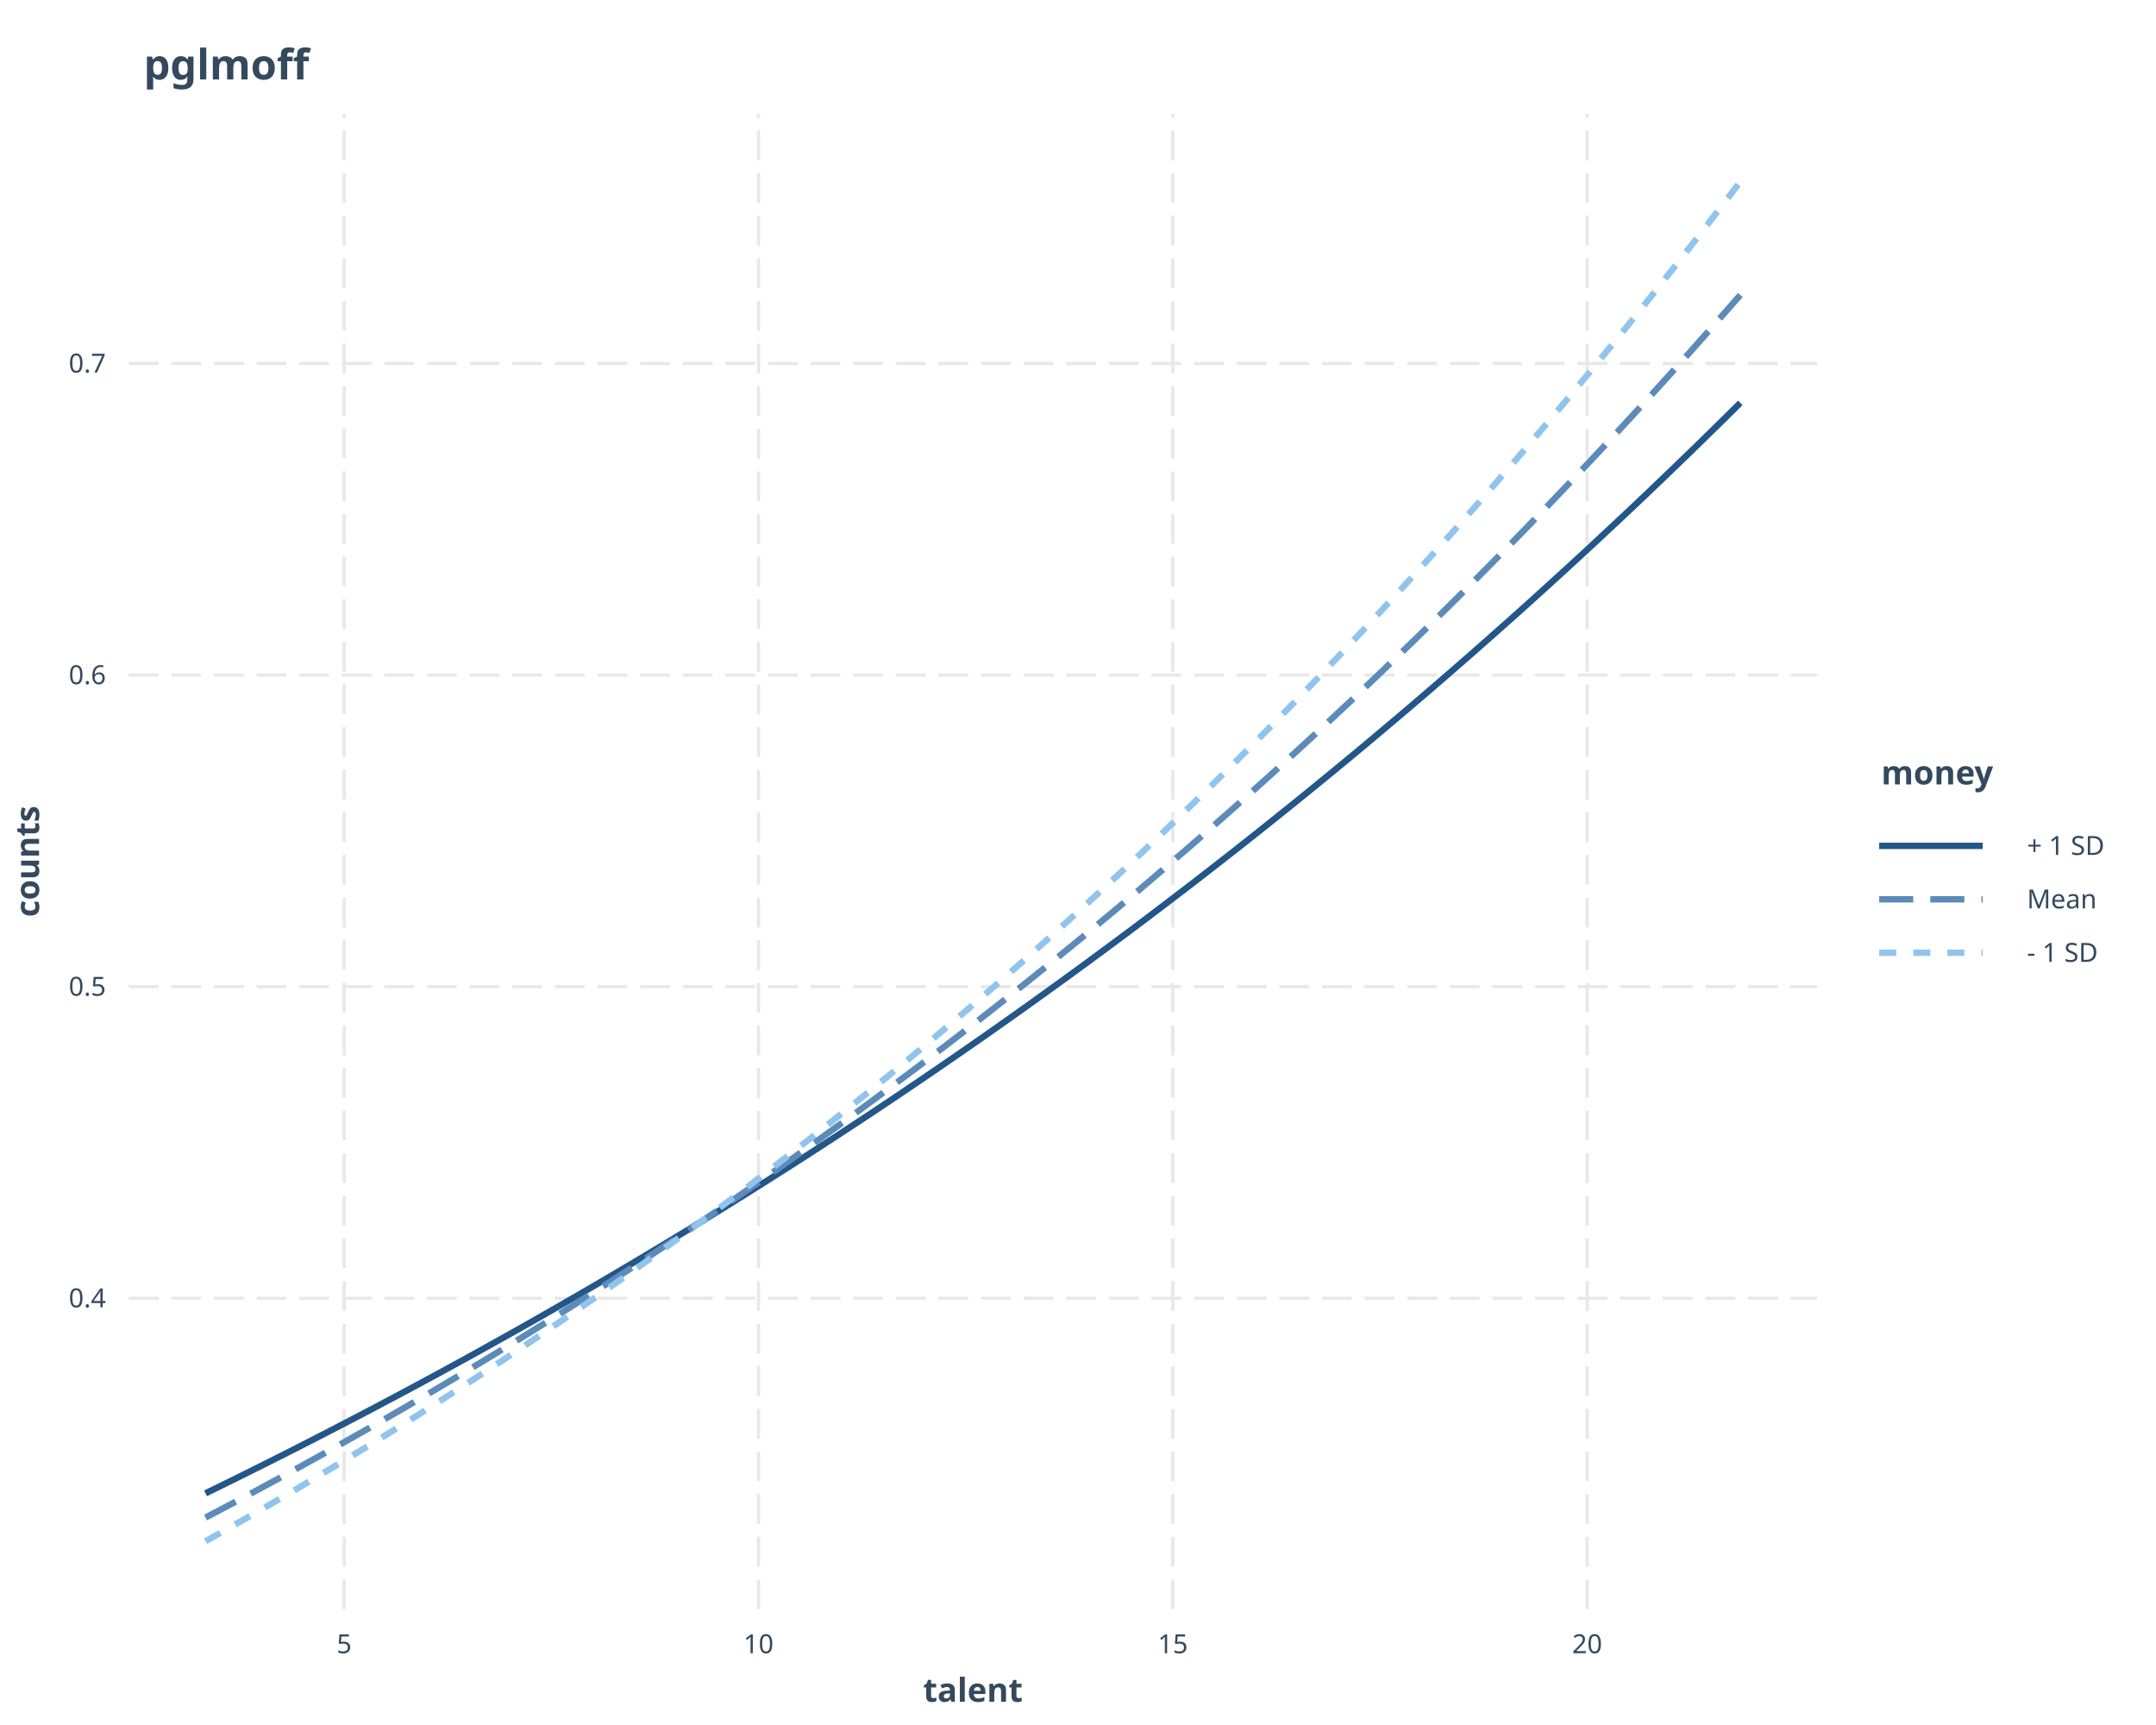
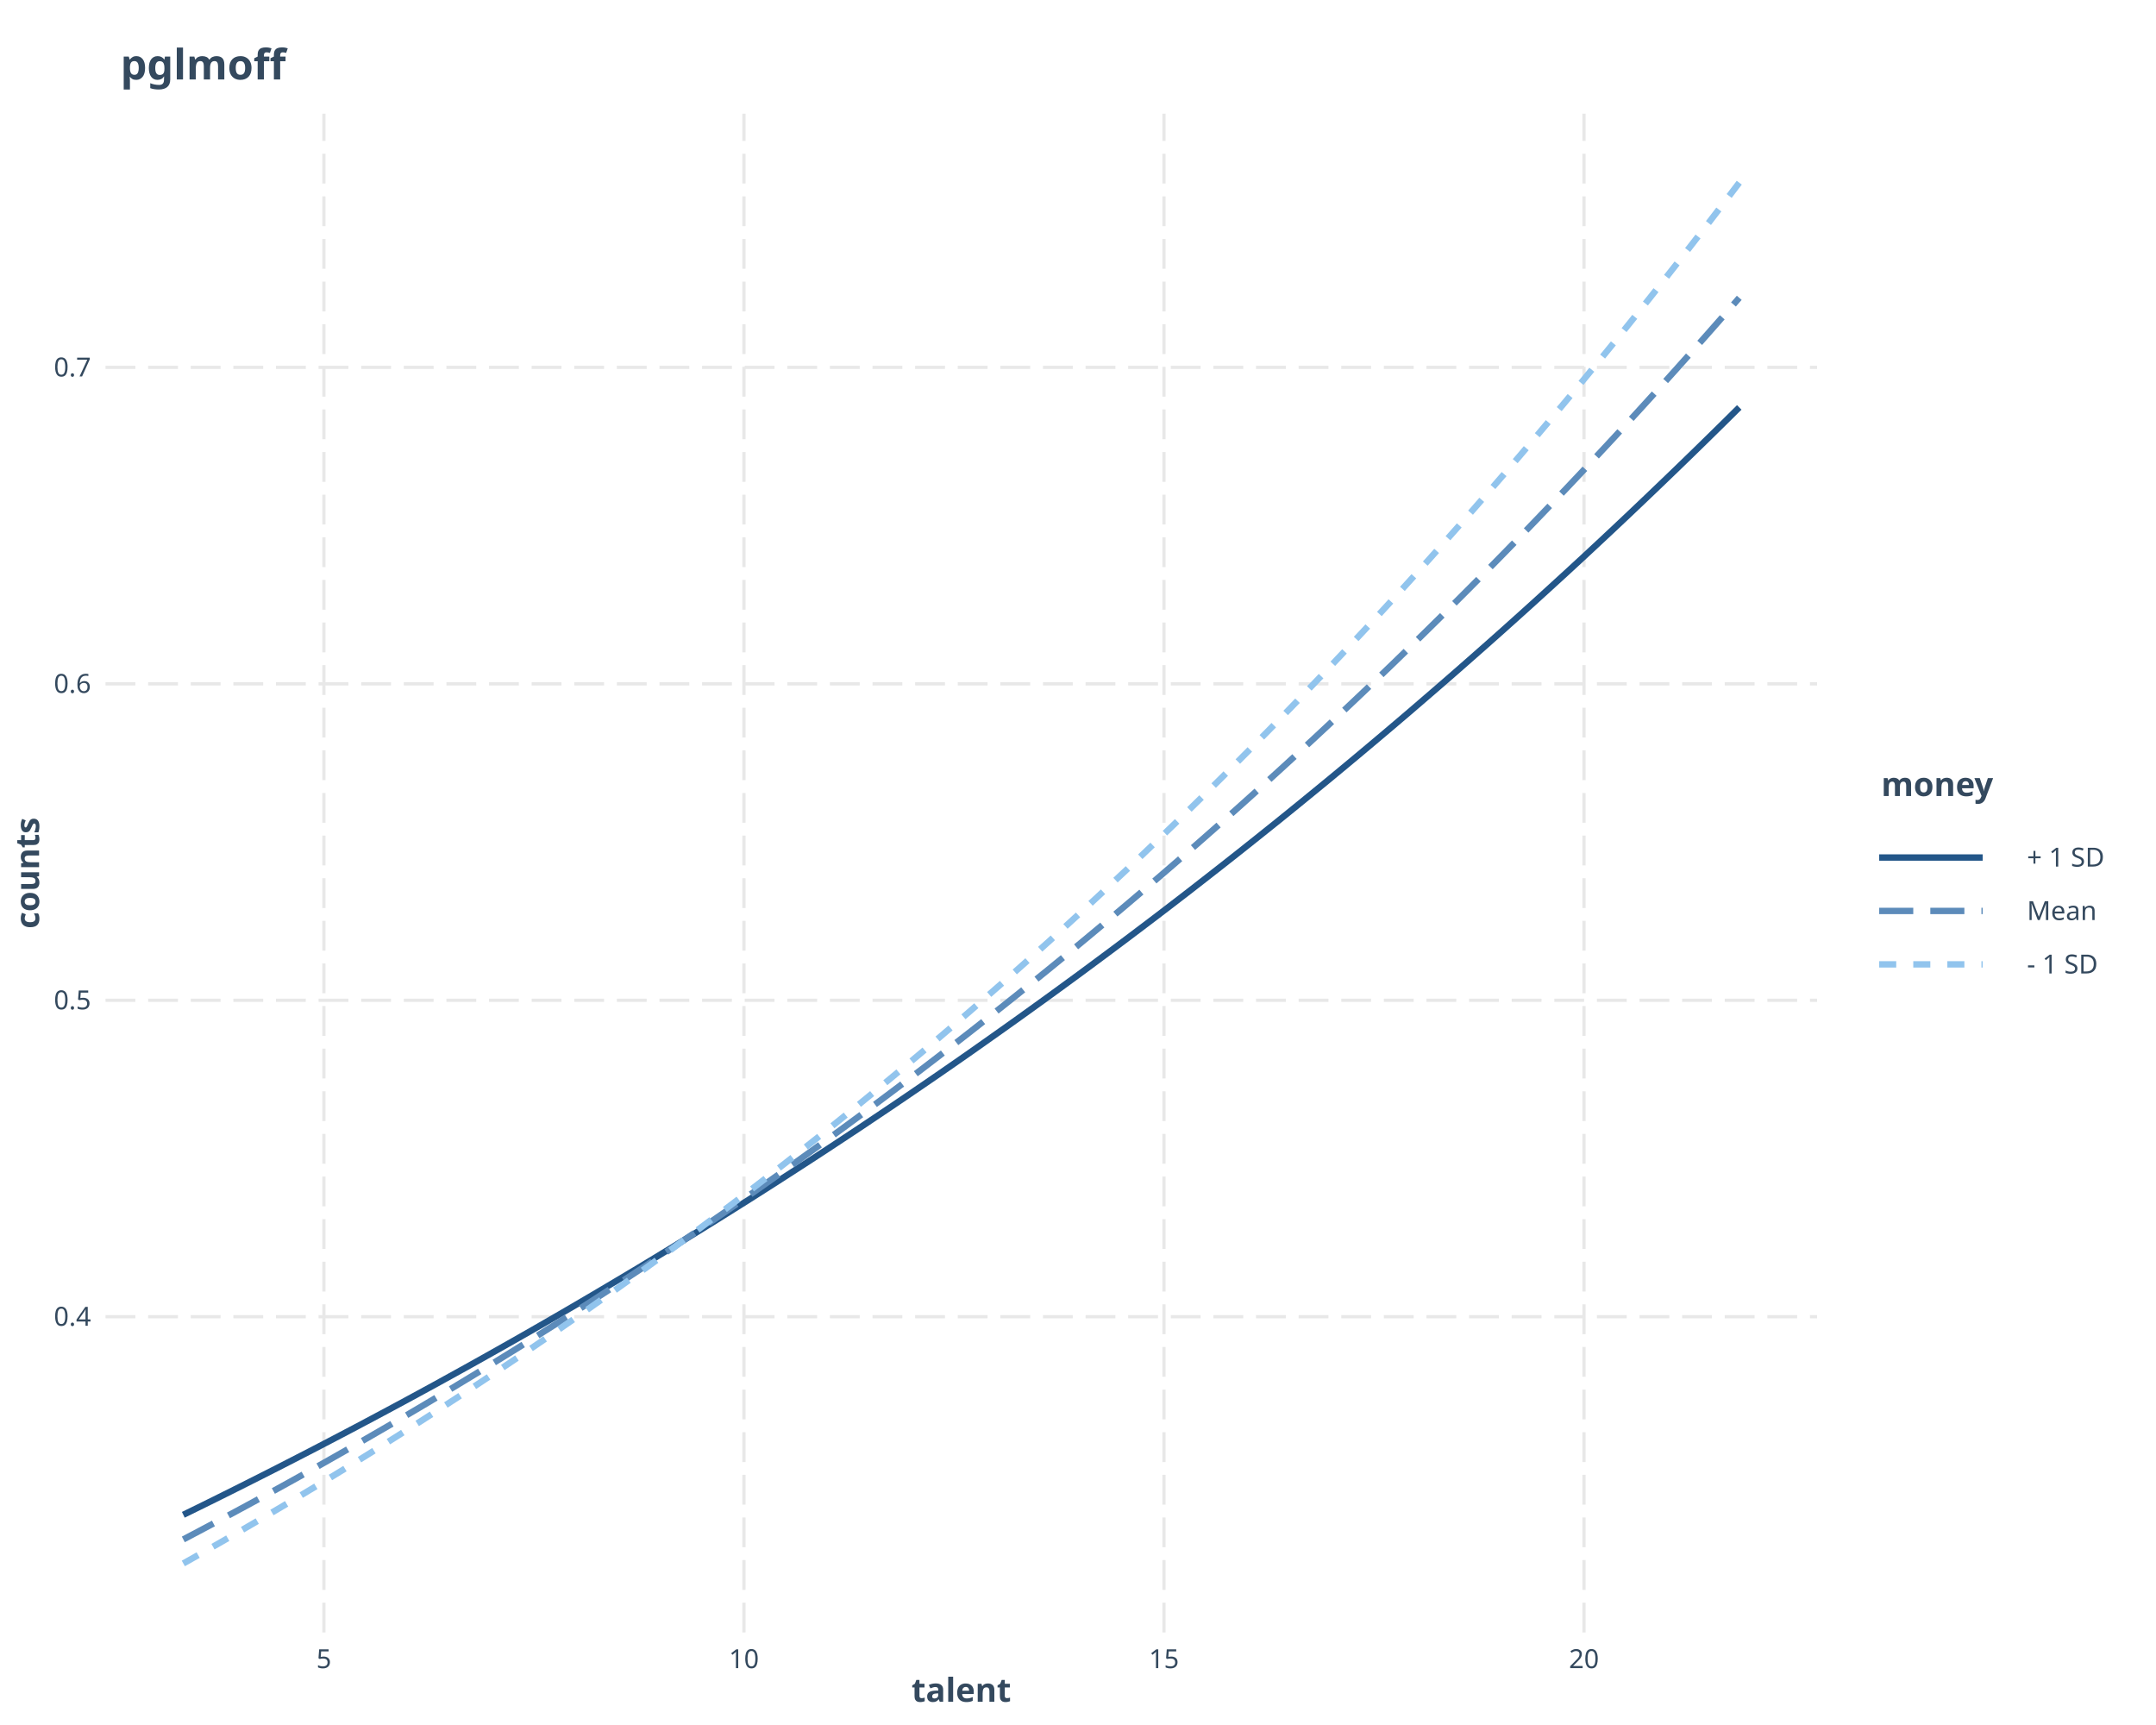
<svg xmlns="http://www.w3.org/2000/svg" class="svglite" data-engine-version="2.0" width="720.00pt" height="576.00pt" viewBox="0 0 720.00 576.00">
  <defs>
    <style type="text/css">
    .svglite line, .svglite polyline, .svglite polygon, .svglite path, .svglite rect, .svglite circle {
      fill: none;
      stroke: #000000;
      stroke-linecap: round;
      stroke-linejoin: round;
      stroke-miterlimit: 10.00;
    }
  </style>
  </defs>
  <rect width="100%" height="100%" style="stroke: none; fill: #FFFFFF;" />
  <defs>
    <clipPath id="cpMC4wMHw3MjAuMDB8MC4wMHw1NzYuMDA=">
      <rect x="0.00" y="0.00" width="720.00" height="576.00" />
    </clipPath>
  </defs>
  <g clip-path="url(#cpMC4wMHw3MjAuMDB8MC4wMHw1NzYuMDA=)">
    <rect x="0.00" y="0.00" width="720.00" height="576.00" style="stroke-width: 1.07; stroke: #FFFFFF; fill: #FFFFFF;" />
  </g>
  <defs>
-     <clipPath id="cpNDMuMDF8NjA2LjgxfDM3Ljk1fDUzNy4zNA==">
-       <rect x="43.01" y="37.95" width="563.80" height="499.40" />
+     <clipPath id="cpMzUuMjR8NjA2LjgxfDM3Ljk1fDU0NS4xMQ==">
+       <rect x="35.24" y="37.95" width="571.57" height="507.17" />
    </clipPath>
  </defs>
-   <g clip-path="url(#cpNDMuMDF8NjA2LjgxfDM3Ljk1fDUzNy4zNA==)">
-     <rect x="43.01" y="37.95" width="563.80" height="499.40" style="stroke-width: 0.00; stroke: #FFFFFF; fill: #FFFFFF;" />
-     <polyline points="43.01,433.51 606.81,433.51 " style="stroke-width: 1.07; stroke: #E8E8E8; stroke-dasharray: 9.96,4.27; stroke-linecap: butt;" />
-     <polyline points="43.01,329.46 606.81,329.46 " style="stroke-width: 1.07; stroke: #E8E8E8; stroke-dasharray: 9.96,4.27; stroke-linecap: butt;" />
-     <polyline points="43.01,225.42 606.81,225.42 " style="stroke-width: 1.07; stroke: #E8E8E8; stroke-dasharray: 9.96,4.27; stroke-linecap: butt;" />
-     <polyline points="43.01,121.37 606.81,121.37 " style="stroke-width: 1.07; stroke: #E8E8E8; stroke-dasharray: 9.96,4.27; stroke-linecap: butt;" />
-     <polyline points="114.94,537.34 114.94,37.95 " style="stroke-width: 1.07; stroke: #E8E8E8; stroke-dasharray: 9.96,4.27; stroke-linecap: butt;" />
-     <polyline points="253.31,537.34 253.31,37.95 " style="stroke-width: 1.07; stroke: #E8E8E8; stroke-dasharray: 9.96,4.27; stroke-linecap: butt;" />
-     <polyline points="391.67,537.34 391.67,37.95 " style="stroke-width: 1.07; stroke: #E8E8E8; stroke-dasharray: 9.96,4.27; stroke-linecap: butt;" />
-     <polyline points="530.04,537.34 530.04,37.95 " style="stroke-width: 1.07; stroke: #E8E8E8; stroke-dasharray: 9.96,4.27; stroke-linecap: butt;" />
-     <polyline points="68.64,498.64 73.81,496.11 78.99,493.56 84.17,490.99 89.34,488.40 94.52,485.80 99.70,483.17 104.88,480.53 110.05,477.86 115.23,475.18 120.41,472.48 125.59,469.76 130.76,467.02 135.94,464.26 141.12,461.48 146.29,458.68 151.47,455.86 156.65,453.02 161.83,450.15 167.00,447.27 172.18,444.37 177.36,441.45 182.53,438.50 187.71,435.53 192.89,432.55 198.07,429.54 203.24,426.51 208.42,423.45 213.60,420.38 218.77,417.28 223.95,414.16 229.13,411.02 234.31,407.86 239.48,404.67 244.66,401.46 249.84,398.23 255.02,394.97 260.19,391.69 265.37,388.39 270.55,385.06 275.72,381.71 280.90,378.33 286.08,374.93 291.26,371.51 296.43,368.06 301.61,364.58 306.79,361.08 311.96,357.56 317.14,354.01 322.32,350.43 327.50,346.83 332.67,343.20 337.85,339.55 343.03,335.87 348.20,332.16 353.38,328.43 358.56,324.67 363.74,320.88 368.91,317.07 374.09,313.23 379.27,309.36 384.45,305.46 389.62,301.53 394.80,297.58 399.98,293.60 405.15,289.59 410.33,285.55 415.51,281.48 420.69,277.38 425.86,273.25 431.04,269.09 436.22,264.90 441.39,260.68 446.57,256.44 451.75,252.16 456.93,247.85 462.10,243.50 467.28,239.13 472.46,234.73 477.63,230.29 482.81,225.82 487.99,221.32 493.17,216.79 498.34,212.22 503.52,207.63 508.70,203.00 513.87,198.33 519.05,193.63 524.23,188.90 529.41,184.13 534.58,179.33 539.76,174.50 544.94,169.63 550.12,164.72 555.29,159.78 560.47,154.80 565.65,149.79 570.82,144.74 576.00,139.66 581.18,134.53 " style="stroke-width: 2.13; stroke: #235689; stroke-linecap: butt;" />
-     <polyline points="68.64,506.73 73.81,504.01 78.99,501.26 84.17,498.49 89.34,495.70 94.52,492.88 99.70,490.04 104.88,487.18 110.05,484.30 115.23,481.40 120.41,478.47 125.59,475.52 130.76,472.54 135.94,469.54 141.12,466.52 146.29,463.47 151.47,460.40 156.65,457.31 161.83,454.19 167.00,451.04 172.18,447.87 177.36,444.68 182.53,441.46 187.71,438.21 192.89,434.94 198.07,431.64 203.24,428.32 208.42,424.97 213.60,421.59 218.77,418.19 223.95,414.76 229.13,411.30 234.31,407.81 239.48,404.30 244.66,400.76 249.84,397.19 255.02,393.59 260.19,389.96 265.37,386.31 270.55,382.62 275.72,378.91 280.90,375.17 286.08,371.39 291.26,367.59 296.43,363.76 301.61,359.89 306.79,356.00 311.96,352.07 317.14,348.12 322.32,344.13 327.50,340.11 332.67,336.06 337.85,331.97 343.03,327.86 348.20,323.71 353.38,319.52 358.56,315.31 363.74,311.06 368.91,306.78 374.09,302.46 379.27,298.11 384.45,293.72 389.62,289.30 394.80,284.85 399.98,280.36 405.15,275.83 410.33,271.27 415.51,266.67 420.69,262.03 425.86,257.36 431.04,252.65 436.22,247.90 441.39,243.12 446.57,238.29 451.75,233.43 456.93,228.53 462.10,223.59 467.28,218.61 472.46,213.60 477.63,208.54 482.81,203.44 487.99,198.30 493.17,193.12 498.34,187.90 503.52,182.64 508.70,177.34 513.87,171.99 519.05,166.60 524.23,161.17 529.41,155.70 534.58,150.18 539.76,144.62 544.94,139.01 550.12,133.36 555.29,127.66 560.47,121.92 565.65,116.14 570.82,110.30 576.00,104.42 581.18,98.50 " style="stroke-width: 2.13; stroke: #5C8BBA; stroke-dasharray: 11.38,5.69,11.38,5.69; stroke-linecap: butt;" />
-     <polyline points="68.64,514.64 73.81,511.73 78.99,508.79 84.17,505.83 89.34,502.84 94.52,499.83 99.70,496.79 104.88,493.72 110.05,490.63 115.23,487.51 120.41,484.36 125.59,481.19 130.76,477.99 135.94,474.76 141.12,471.50 146.29,468.21 151.47,464.90 156.65,461.55 161.83,458.18 167.00,454.78 172.18,451.35 177.36,447.89 182.53,444.39 187.71,440.87 192.89,437.32 198.07,433.74 203.24,430.12 208.42,426.48 213.60,422.80 218.77,419.09 223.95,415.35 229.13,411.57 234.31,407.77 239.48,403.93 244.66,400.05 249.84,396.15 255.02,392.20 260.19,388.23 265.37,384.22 270.55,380.17 275.72,376.09 280.90,371.98 286.08,367.83 291.26,363.64 296.43,359.42 301.61,355.16 306.79,350.86 311.96,346.53 317.14,342.15 322.32,337.74 327.50,333.29 332.67,328.81 337.85,324.28 343.03,319.72 348.20,315.11 353.38,310.46 358.56,305.78 363.74,301.05 368.91,296.29 374.09,291.48 379.27,286.63 384.45,281.73 389.62,276.80 394.80,271.82 399.98,266.80 405.15,261.73 410.33,256.62 415.51,251.47 420.69,246.27 425.86,241.03 431.04,235.74 436.22,230.40 441.39,225.02 446.57,219.60 451.75,214.12 456.93,208.60 462.10,203.03 467.28,197.41 472.46,191.74 477.63,186.02 482.81,180.26 487.99,174.44 493.17,168.57 498.34,162.65 503.52,156.68 508.70,150.66 513.87,144.59 519.05,138.46 524.23,132.28 529.41,126.04 534.58,119.76 539.76,113.41 544.94,107.02 550.12,100.56 555.29,94.05 560.47,87.49 565.65,80.86 570.82,74.18 576.00,67.44 581.18,60.65 " style="stroke-width: 2.13; stroke: #91C4ED; stroke-dasharray: 5.69,5.69,5.69,5.69; stroke-linecap: butt;" />
+   <g clip-path="url(#cpMzUuMjR8NjA2LjgxfDM3Ljk1fDU0NS4xMQ==)">
+     <rect x="35.24" y="37.95" width="571.57" height="507.17" style="stroke-width: 0.00; stroke: #FFFFFF; fill: #FFFFFF;" />
+     <polyline points="35.24,439.66 606.81,439.66 " style="stroke-width: 1.07; stroke: #E8E8E8; stroke-dasharray: 9.96,4.27; stroke-linecap: butt;" />
+     <polyline points="35.24,334.00 606.81,334.00 " style="stroke-width: 1.07; stroke: #E8E8E8; stroke-dasharray: 9.96,4.27; stroke-linecap: butt;" />
+     <polyline points="35.24,228.34 606.81,228.34 " style="stroke-width: 1.07; stroke: #E8E8E8; stroke-dasharray: 9.96,4.27; stroke-linecap: butt;" />
+     <polyline points="35.24,122.67 606.81,122.67 " style="stroke-width: 1.07; stroke: #E8E8E8; stroke-dasharray: 9.96,4.27; stroke-linecap: butt;" />
+     <polyline points="108.17,545.11 108.17,37.95 " style="stroke-width: 1.07; stroke: #E8E8E8; stroke-dasharray: 9.96,4.27; stroke-linecap: butt;" />
+     <polyline points="248.44,545.11 248.44,37.95 " style="stroke-width: 1.07; stroke: #E8E8E8; stroke-dasharray: 9.96,4.27; stroke-linecap: butt;" />
+     <polyline points="388.71,545.11 388.71,37.95 " style="stroke-width: 1.07; stroke: #E8E8E8; stroke-dasharray: 9.96,4.27; stroke-linecap: butt;" />
+     <polyline points="528.98,545.11 528.98,37.95 " style="stroke-width: 1.07; stroke: #E8E8E8; stroke-dasharray: 9.96,4.27; stroke-linecap: butt;" />
+     <polyline points="61.22,505.81 66.47,503.24 71.72,500.65 76.96,498.04 82.21,495.41 87.46,492.76 92.71,490.10 97.96,487.41 103.21,484.71 108.46,481.98 113.70,479.24 118.95,476.48 124.20,473.69 129.45,470.89 134.70,468.07 139.95,465.22 145.20,462.36 150.44,459.47 155.69,456.57 160.94,453.64 166.19,450.69 171.44,447.72 176.69,444.73 181.94,441.72 187.18,438.69 192.43,435.63 197.68,432.55 202.93,429.45 208.18,426.33 213.43,423.19 218.68,420.02 223.92,416.83 229.17,413.61 234.42,410.38 239.67,407.12 244.92,403.83 250.17,400.53 255.42,397.19 260.66,393.84 265.91,390.46 271.16,387.06 276.41,383.63 281.66,380.17 286.91,376.70 292.15,373.19 297.40,369.67 302.65,366.11 307.90,362.53 313.15,358.93 318.40,355.30 323.65,351.64 328.89,347.95 334.14,344.24 339.39,340.51 344.64,336.74 349.89,332.95 355.14,329.13 360.39,325.29 365.63,321.41 370.88,317.51 376.13,313.58 381.38,309.62 386.63,305.64 391.88,301.62 397.13,297.58 402.37,293.50 407.62,289.40 412.87,285.27 418.12,281.10 423.37,276.91 428.62,272.69 433.87,268.43 439.11,264.15 444.36,259.84 449.61,255.49 454.86,251.11 460.11,246.70 465.36,242.26 470.61,237.79 475.85,233.28 481.10,228.75 486.35,224.18 491.60,219.57 496.85,214.94 502.10,210.27 507.35,205.56 512.59,200.83 517.84,196.05 523.09,191.25 528.34,186.41 533.59,181.53 538.84,176.62 544.09,171.67 549.33,166.69 554.58,161.67 559.83,156.62 565.08,151.53 570.33,146.40 575.58,141.24 580.83,136.04 " style="stroke-width: 2.13; stroke: #235689; stroke-linecap: butt;" />
+     <polyline points="61.22,514.03 66.47,511.26 71.72,508.47 76.96,505.65 82.21,502.82 87.46,499.96 92.71,497.08 97.96,494.18 103.21,491.25 108.46,488.30 113.70,485.32 118.95,482.33 124.20,479.30 129.45,476.26 134.70,473.19 139.95,470.10 145.20,466.98 150.44,463.83 155.69,460.66 160.94,457.47 166.19,454.25 171.44,451.01 176.69,447.74 181.94,444.44 187.18,441.12 192.43,437.77 197.68,434.39 202.93,430.99 208.18,427.56 213.43,424.10 218.68,420.62 223.92,417.11 229.17,413.57 234.42,410.00 239.67,406.40 244.92,402.78 250.17,399.12 255.42,395.44 260.66,391.73 265.91,387.99 271.16,384.21 276.41,380.41 281.66,376.58 286.91,372.72 292.15,368.83 297.40,364.90 302.65,360.95 307.90,356.96 313.15,352.94 318.40,348.89 323.65,344.81 328.89,340.69 334.14,336.55 339.39,332.37 344.64,328.15 349.89,323.91 355.14,319.62 360.39,315.31 365.63,310.96 370.88,306.58 376.13,302.16 381.38,297.70 386.63,293.21 391.88,288.69 397.13,284.13 402.37,279.53 407.62,274.90 412.87,270.23 418.12,265.52 423.37,260.77 428.62,255.99 433.87,251.17 439.11,246.31 444.36,241.41 449.61,236.47 454.86,231.50 460.11,226.48 465.36,221.43 470.61,216.33 475.85,211.19 481.10,206.02 486.35,200.80 491.60,195.54 496.85,190.24 502.10,184.89 507.35,179.51 512.59,174.08 517.84,168.60 523.09,163.09 528.34,157.53 533.59,151.92 538.84,146.28 544.09,140.58 549.33,134.84 554.58,129.06 559.83,123.23 565.08,117.35 570.33,111.43 575.58,105.46 580.83,99.44 " style="stroke-width: 2.13; stroke: #5C8BBA; stroke-dasharray: 11.38,5.69,11.38,5.69; stroke-linecap: butt;" />
+     <polyline points="61.22,522.06 66.47,519.10 71.72,516.12 76.96,513.11 82.21,510.08 87.46,507.02 92.71,503.93 97.96,500.82 103.21,497.67 108.46,494.51 113.70,491.31 118.95,488.09 124.20,484.83 129.45,481.55 134.70,478.24 139.95,474.91 145.20,471.54 150.44,468.14 155.69,464.72 160.94,461.26 166.19,457.78 171.44,454.26 176.69,450.72 181.94,447.14 187.18,443.53 192.43,439.90 197.68,436.22 202.93,432.52 208.18,428.79 213.43,425.02 218.68,421.22 223.92,417.39 229.17,413.52 234.42,409.62 239.67,405.69 244.92,401.72 250.17,397.72 255.42,393.68 260.66,389.61 265.91,385.50 271.16,381.36 276.41,377.18 281.66,372.96 286.91,368.71 292.15,364.42 297.40,360.09 302.65,355.73 307.90,351.33 313.15,346.89 318.40,342.41 323.65,337.89 328.89,333.33 334.14,328.74 339.39,324.10 344.64,319.42 349.89,314.71 355.14,309.95 360.39,305.15 365.63,300.31 370.88,295.42 376.13,290.50 381.38,285.53 386.63,280.51 391.88,275.46 397.13,270.36 402.37,265.22 407.62,260.03 412.87,254.79 418.12,249.51 423.37,244.19 428.62,238.82 433.87,233.40 439.11,227.93 444.36,222.42 449.61,216.86 454.86,211.25 460.11,205.60 465.36,199.89 470.61,194.13 475.85,188.33 481.10,182.47 486.35,176.56 491.60,170.60 496.85,164.59 502.10,158.53 507.35,152.41 512.59,146.24 517.84,140.02 523.09,133.75 528.34,127.41 533.59,121.03 538.84,114.59 544.09,108.09 549.33,101.54 554.58,94.93 559.83,88.26 565.08,81.53 570.33,74.75 575.58,67.90 580.83,61.00 " style="stroke-width: 2.13; stroke: #91C4ED; stroke-dasharray: 5.69,5.69,5.69,5.69; stroke-linecap: butt;" />
  </g>
  <g clip-path="url(#cpMC4wMHw3MjAuMDB8MC4wMHw1NzYuMDA=)">
-     <text x="29.17" y="436.54" text-anchor="middle" style="font-size: 8.80px; fill: #34495E; font-family: sans;" textLength="12.23px" lengthAdjust="spacingAndGlyphs">0.4</text>
-     <text x="29.17" y="332.49" text-anchor="middle" style="font-size: 8.80px; fill: #34495E; font-family: sans;" textLength="12.23px" lengthAdjust="spacingAndGlyphs">0.5</text>
-     <text x="29.17" y="228.45" text-anchor="middle" style="font-size: 8.80px; fill: #34495E; font-family: sans;" textLength="12.23px" lengthAdjust="spacingAndGlyphs">0.6</text>
-     <text x="29.17" y="124.40" text-anchor="middle" style="font-size: 8.80px; fill: #34495E; font-family: sans;" textLength="12.23px" lengthAdjust="spacingAndGlyphs">0.7</text>
-     <text x="114.94" y="552.03" text-anchor="middle" style="font-size: 8.80px; fill: #34495E; font-family: sans;" textLength="4.89px" lengthAdjust="spacingAndGlyphs">5</text>
-     <text x="253.31" y="552.03" text-anchor="middle" style="font-size: 8.80px; fill: #34495E; font-family: sans;" textLength="9.79px" lengthAdjust="spacingAndGlyphs">10</text>
-     <text x="391.67" y="552.03" text-anchor="middle" style="font-size: 8.80px; fill: #34495E; font-family: sans;" textLength="9.79px" lengthAdjust="spacingAndGlyphs">15</text>
-     <text x="530.04" y="552.03" text-anchor="middle" style="font-size: 8.80px; fill: #34495E; font-family: sans;" textLength="9.79px" lengthAdjust="spacingAndGlyphs">20</text>
-     <text x="324.91" y="568.24" text-anchor="middle" style="font-size: 11.00px; font-weight: bold; fill: #34495E; font-family: sans;" textLength="26.91px" lengthAdjust="spacingAndGlyphs">talent</text>
-     <text transform="translate(13.05,287.64) rotate(-90)" text-anchor="middle" style="font-size: 11.00px; font-weight: bold; fill: #34495E; font-family: sans;" textLength="32.42px" lengthAdjust="spacingAndGlyphs">counts</text>
-     <text x="628.23" y="261.92" style="font-size: 11.00px; font-weight: bold; fill: #34495E; font-family: sans;" textLength="33.03px" lengthAdjust="spacingAndGlyphs">money</text>
-     <rect x="623.24" y="273.52" width="43.20" height="17.85" style="stroke-width: 0.00; stroke: #FFFFFF; fill: #FFFFFF;" />
-     <line x1="627.56" y1="282.45" x2="662.12" y2="282.45" style="stroke-width: 2.13; stroke: #235689; stroke-linecap: butt;" />
-     <rect x="623.24" y="291.37" width="43.20" height="17.85" style="stroke-width: 0.00; stroke: #FFFFFF; fill: #FFFFFF;" />
-     <line x1="627.56" y1="300.29" x2="662.12" y2="300.29" style="stroke-width: 2.13; stroke: #5C8BBA; stroke-dasharray: 11.38,5.69,11.38,5.69; stroke-linecap: butt;" />
-     <rect x="623.24" y="309.21" width="43.20" height="17.85" style="stroke-width: 0.00; stroke: #FFFFFF; fill: #FFFFFF;" />
-     <line x1="627.56" y1="318.14" x2="662.12" y2="318.14" style="stroke-width: 2.13; stroke: #91C4ED; stroke-dasharray: 5.69,5.69,5.69,5.69; stroke-linecap: butt;" />
-     <text x="676.90" y="285.47" style="font-size: 8.80px; fill: #34495E; font-family: sans;" textLength="27.16px" lengthAdjust="spacingAndGlyphs">+ 1 SD</text>
-     <text x="676.90" y="303.32" style="font-size: 8.80px; fill: #34495E; font-family: sans;" textLength="22.02px" lengthAdjust="spacingAndGlyphs">Mean</text>
-     <text x="676.90" y="321.17" style="font-size: 8.80px; fill: #34495E; font-family: sans;" textLength="24.94px" lengthAdjust="spacingAndGlyphs">- 1 SD</text>
-     <text x="47.99" y="26.53" style="font-size: 14.00px; font-weight: bold; fill: #34495E; font-family: sans;" textLength="45.91px" lengthAdjust="spacingAndGlyphs">pglmoff</text>
+     <text x="24.19" y="442.69" text-anchor="middle" style="font-size: 8.80px; fill: #34495E; font-family: sans;" textLength="12.23px" lengthAdjust="spacingAndGlyphs">0.4</text>
+     <text x="24.19" y="337.03" text-anchor="middle" style="font-size: 8.80px; fill: #34495E; font-family: sans;" textLength="12.23px" lengthAdjust="spacingAndGlyphs">0.5</text>
+     <text x="24.19" y="231.36" text-anchor="middle" style="font-size: 8.80px; fill: #34495E; font-family: sans;" textLength="12.23px" lengthAdjust="spacingAndGlyphs">0.6</text>
+     <text x="24.19" y="125.70" text-anchor="middle" style="font-size: 8.80px; fill: #34495E; font-family: sans;" textLength="12.23px" lengthAdjust="spacingAndGlyphs">0.7</text>
+     <text x="108.17" y="557.01" text-anchor="middle" style="font-size: 8.80px; fill: #34495E; font-family: sans;" textLength="4.89px" lengthAdjust="spacingAndGlyphs">5</text>
+     <text x="248.44" y="557.01" text-anchor="middle" style="font-size: 8.80px; fill: #34495E; font-family: sans;" textLength="9.79px" lengthAdjust="spacingAndGlyphs">10</text>
+     <text x="388.71" y="557.01" text-anchor="middle" style="font-size: 8.80px; fill: #34495E; font-family: sans;" textLength="9.79px" lengthAdjust="spacingAndGlyphs">15</text>
+     <text x="528.98" y="557.01" text-anchor="middle" style="font-size: 8.80px; fill: #34495E; font-family: sans;" textLength="9.79px" lengthAdjust="spacingAndGlyphs">20</text>
+     <text x="321.02" y="568.24" text-anchor="middle" style="font-size: 11.00px; font-weight: bold; fill: #34495E; font-family: sans;" textLength="26.91px" lengthAdjust="spacingAndGlyphs">talent</text>
+     <text transform="translate(13.05,291.53) rotate(-90)" text-anchor="middle" style="font-size: 11.00px; font-weight: bold; fill: #34495E; font-family: sans;" textLength="32.42px" lengthAdjust="spacingAndGlyphs">counts</text>
+     <text x="628.23" y="265.81" style="font-size: 11.00px; font-weight: bold; fill: #34495E; font-family: sans;" textLength="33.03px" lengthAdjust="spacingAndGlyphs">money</text>
+     <rect x="623.24" y="277.41" width="43.20" height="17.85" style="stroke-width: 0.00; stroke: #FFFFFF; fill: #FFFFFF;" />
+     <line x1="627.56" y1="286.33" x2="662.12" y2="286.33" style="stroke-width: 2.13; stroke: #235689; stroke-linecap: butt;" />
+     <rect x="623.24" y="295.25" width="43.20" height="17.85" style="stroke-width: 0.00; stroke: #FFFFFF; fill: #FFFFFF;" />
+     <line x1="627.56" y1="304.18" x2="662.12" y2="304.18" style="stroke-width: 2.13; stroke: #5C8BBA; stroke-dasharray: 11.38,5.69,11.38,5.69; stroke-linecap: butt;" />
+     <rect x="623.24" y="313.10" width="43.20" height="17.85" style="stroke-width: 0.00; stroke: #FFFFFF; fill: #FFFFFF;" />
+     <line x1="627.56" y1="322.02" x2="662.12" y2="322.02" style="stroke-width: 2.13; stroke: #91C4ED; stroke-dasharray: 5.69,5.69,5.69,5.69; stroke-linecap: butt;" />
+     <text x="676.90" y="289.36" style="font-size: 8.80px; fill: #34495E; font-family: sans;" textLength="27.16px" lengthAdjust="spacingAndGlyphs">+ 1 SD</text>
+     <text x="676.90" y="307.21" style="font-size: 8.80px; fill: #34495E; font-family: sans;" textLength="22.02px" lengthAdjust="spacingAndGlyphs">Mean</text>
+     <text x="676.90" y="325.05" style="font-size: 8.80px; fill: #34495E; font-family: sans;" textLength="24.94px" lengthAdjust="spacingAndGlyphs">- 1 SD</text>
+     <text x="40.22" y="26.53" style="font-size: 14.00px; font-weight: bold; fill: #34495E; font-family: sans;" textLength="45.91px" lengthAdjust="spacingAndGlyphs">pglmoff</text>
  </g>
</svg>
